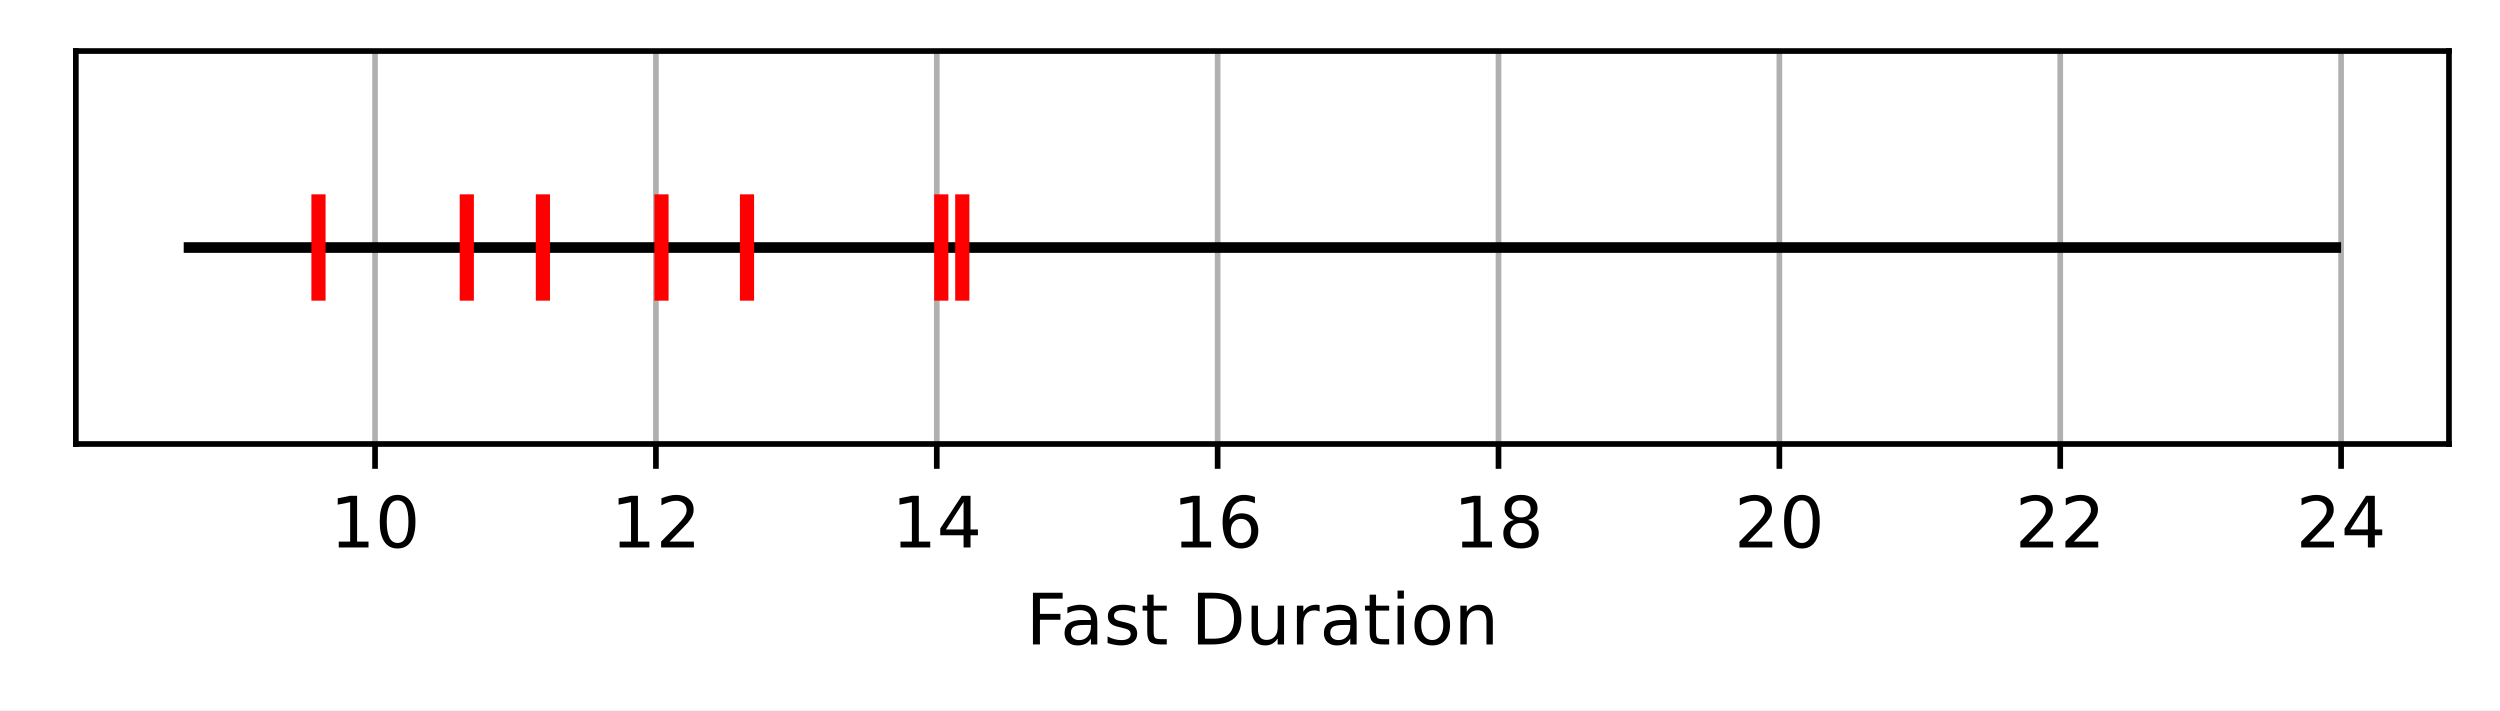
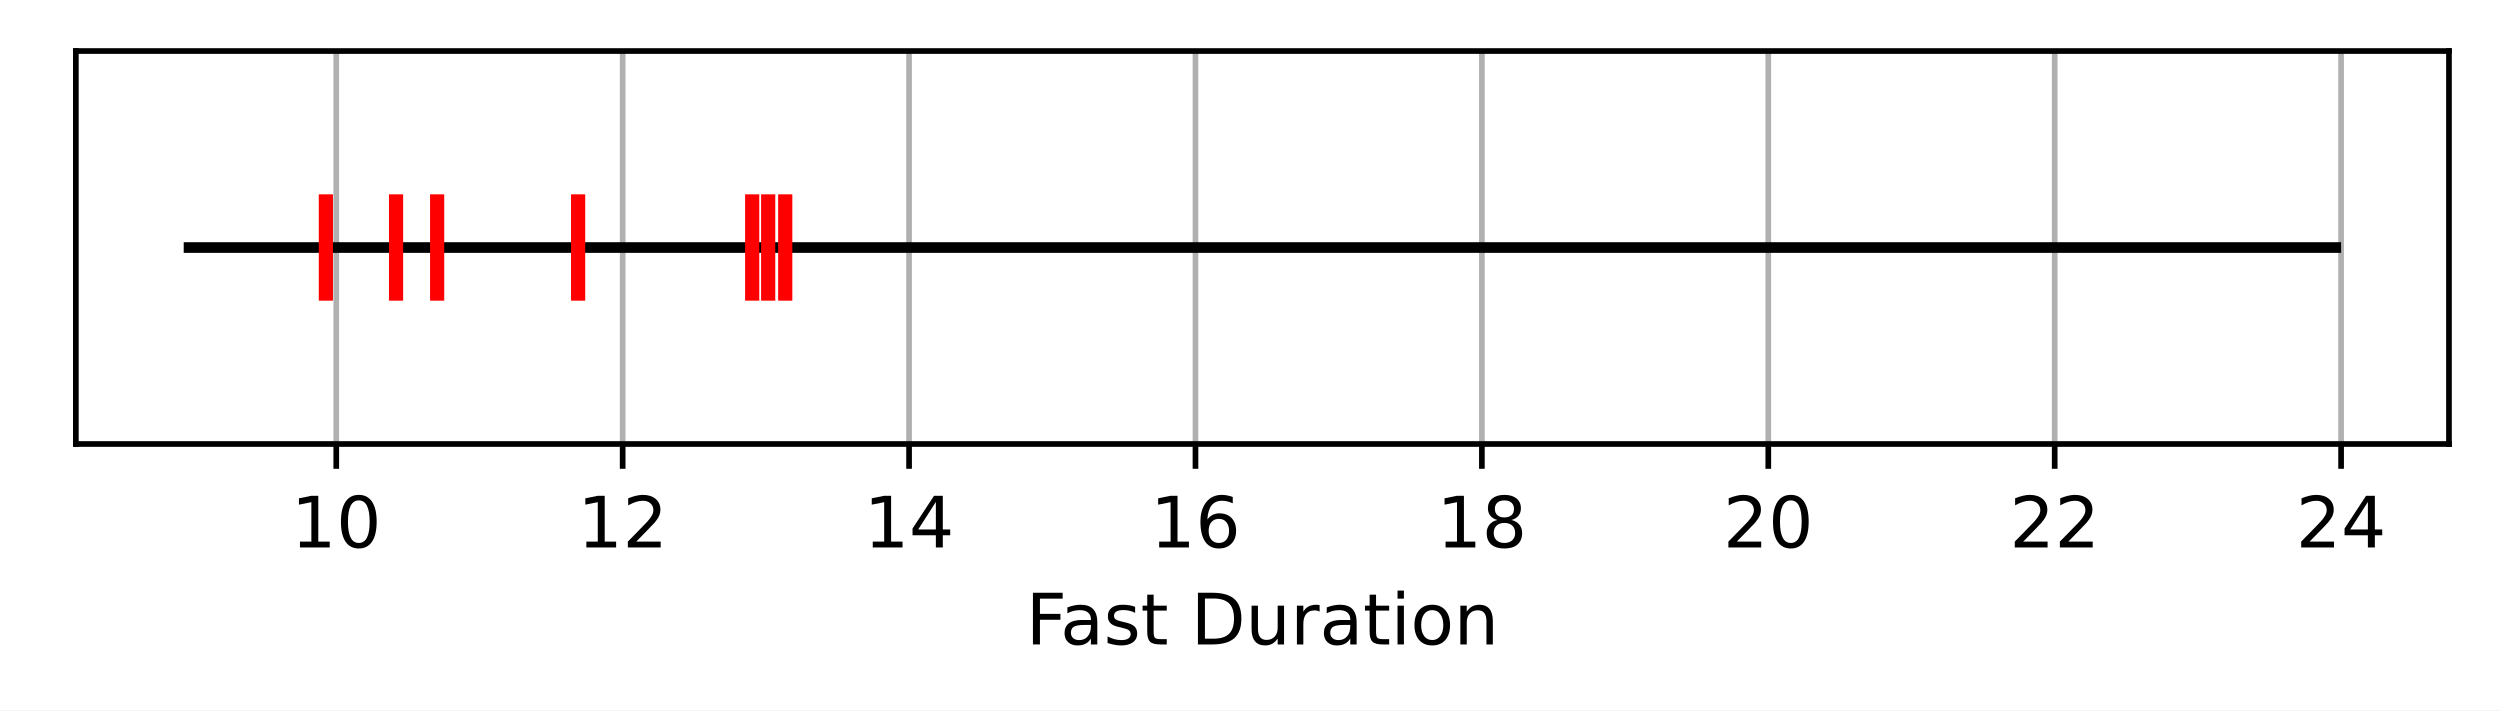
<svg xmlns="http://www.w3.org/2000/svg" xmlns:xlink="http://www.w3.org/1999/xlink" width="352.7pt" height="100.196pt" viewBox="0 0 352.7 100.196" version="1.1">
  <defs>
    <style type="text/css">*{stroke-linejoin: round; stroke-linecap: butt}</style>
  </defs>
  <g id="figure_1">
    <g id="patch_1">
      <path d="M 0 100.196  L 352.7 100.196  L 352.7 0  L 0 0  z " style="fill: #ffffff" />
    </g>
    <g id="axes_1">
      <g id="patch_2">
        <path d="M 10.7 62.64  L 345.5 62.64  L 345.5 7.2  L 10.7 7.2  z " style="fill: #ffffff" />
      </g>
      <g id="matplotlib.axis_1">
        <g id="xtick_1">
          <g id="line2d_1">
-             <path d="M 52.912 62.64  L 52.912 7.2  " clip-path="url(#p27a60684cc)" style="fill: none; stroke: #b0b0b0; stroke-width: 0.8; stroke-linecap: square" />
+             <path d="M 47.439 62.64  L 47.439 7.2  " clip-path="url(#p6f5e0edcab)" style="fill: none; stroke: #b0b0b0; stroke-width: 0.8; stroke-linecap: square" />
          </g>
          <g id="line2d_2">
            <defs>
-               <path id="mcc1b2cc3ab" d="M 0 0  L 0 3.5  " style="stroke: #000000; stroke-width: 0.8" />
+               <path id="mf87d566262" d="M 0 0  L 0 3.5  " style="stroke: #000000; stroke-width: 0.8" />
            </defs>
            <g>
-               <use xlink:href="#mcc1b2cc3ab" x="52.912" y="62.64" style="stroke: #000000; stroke-width: 0.8" />
+               <use xlink:href="#mf87d566262" x="47.439" y="62.64" style="stroke: #000000; stroke-width: 0.8" />
            </g>
          </g>
          <g id="text_1">
-             <g transform="translate(46.54969 77.23844)scale(0.1 -0.1)">
+             <g transform="translate(41.07694 77.23844)scale(0.1 -0.1)">
              <defs>
                <path id="DejaVuSans-31" d="M 794 531  L 1825 531  L 1825 4091  L 703 3866  L 703 4441  L 1819 4666  L 2450 4666  L 2450 531  L 3481 531  L 3481 0  L 794 0  L 794 531  z " transform="scale(0.015625)" />
                <path id="DejaVuSans-30" d="M 2034 4250  Q 1547 4250 1301 3770  Q 1056 3291 1056 2328  Q 1056 1369 1301 889  Q 1547 409 2034 409  Q 2525 409 2770 889  Q 3016 1369 3016 2328  Q 3016 3291 2770 3770  Q 2525 4250 2034 4250  z M 2034 4750  Q 2819 4750 3233 4129  Q 3647 3509 3647 2328  Q 3647 1150 3233 529  Q 2819 -91 2034 -91  Q 1250 -91 836 529  Q 422 1150 422 2328  Q 422 3509 836 4129  Q 1250 4750 2034 4750  z " transform="scale(0.015625)" />
              </defs>
              <use xlink:href="#DejaVuSans-31" />
              <use xlink:href="#DejaVuSans-30" x="63.623" />
            </g>
          </g>
        </g>
        <g id="xtick_2">
          <g id="line2d_3">
-             <path d="M 92.536 62.64  L 92.536 7.2  " clip-path="url(#p27a60684cc)" style="fill: none; stroke: #b0b0b0; stroke-width: 0.8; stroke-linecap: square" />
+             <path d="M 87.845 62.64  L 87.845 7.2  " clip-path="url(#p6f5e0edcab)" style="fill: none; stroke: #b0b0b0; stroke-width: 0.8; stroke-linecap: square" />
          </g>
          <g id="line2d_4">
            <g>
-               <use xlink:href="#mcc1b2cc3ab" x="92.536" y="62.64" style="stroke: #000000; stroke-width: 0.8" />
+               <use xlink:href="#mf87d566262" x="87.845" y="62.64" style="stroke: #000000; stroke-width: 0.8" />
            </g>
          </g>
          <g id="text_2">
-             <g transform="translate(86.17392 77.23844)scale(0.1 -0.1)">
+             <g transform="translate(81.483 77.23844)scale(0.1 -0.1)">
              <defs>
                <path id="DejaVuSans-32" d="M 1228 531  L 3431 531  L 3431 0  L 469 0  L 469 531  Q 828 903 1448 1529  Q 2069 2156 2228 2338  Q 2531 2678 2651 2914  Q 2772 3150 2772 3378  Q 2772 3750 2511 3984  Q 2250 4219 1831 4219  Q 1534 4219 1204 4116  Q 875 4013 500 3803  L 500 4441  Q 881 4594 1212 4672  Q 1544 4750 1819 4750  Q 2544 4750 2975 4387  Q 3406 4025 3406 3419  Q 3406 3131 3298 2873  Q 3191 2616 2906 2266  Q 2828 2175 2409 1742  Q 1991 1309 1228 531  z " transform="scale(0.015625)" />
              </defs>
              <use xlink:href="#DejaVuSans-31" />
              <use xlink:href="#DejaVuSans-32" x="63.623" />
            </g>
          </g>
        </g>
        <g id="xtick_3">
          <g id="line2d_5">
-             <path d="M 132.161 62.64  L 132.161 7.2  " clip-path="url(#p27a60684cc)" style="fill: none; stroke: #b0b0b0; stroke-width: 0.8; stroke-linecap: square" />
+             <path d="M 128.252 62.64  L 128.252 7.2  " clip-path="url(#p6f5e0edcab)" style="fill: none; stroke: #b0b0b0; stroke-width: 0.8; stroke-linecap: square" />
          </g>
          <g id="line2d_6">
            <g>
-               <use xlink:href="#mcc1b2cc3ab" x="132.161" y="62.64" style="stroke: #000000; stroke-width: 0.8" />
+               <use xlink:href="#mf87d566262" x="128.252" y="62.64" style="stroke: #000000; stroke-width: 0.8" />
            </g>
          </g>
          <g id="text_3">
-             <g transform="translate(125.7982 77.23844)scale(0.1 -0.1)">
+             <g transform="translate(121.889 77.23844)scale(0.1 -0.1)">
              <defs>
                <path id="DejaVuSans-34" d="M 2419 4116  L 825 1625  L 2419 1625  L 2419 4116  z M 2253 4666  L 3047 4666  L 3047 1625  L 3713 1625  L 3713 1100  L 3047 1100  L 3047 0  L 2419 0  L 2419 1100  L 313 1100  L 313 1709  L 2253 4666  z " transform="scale(0.015625)" />
              </defs>
              <use xlink:href="#DejaVuSans-31" />
              <use xlink:href="#DejaVuSans-34" x="63.623" />
            </g>
          </g>
        </g>
        <g id="xtick_4">
          <g id="line2d_7">
-             <path d="M 171.785 62.64  L 171.785 7.2  " clip-path="url(#p27a60684cc)" style="fill: none; stroke: #b0b0b0; stroke-width: 0.8; stroke-linecap: square" />
+             <path d="M 168.658 62.64  L 168.658 7.2  " clip-path="url(#p6f5e0edcab)" style="fill: none; stroke: #b0b0b0; stroke-width: 0.8; stroke-linecap: square" />
          </g>
          <g id="line2d_8">
            <g>
-               <use xlink:href="#mcc1b2cc3ab" x="171.785" y="62.64" style="stroke: #000000; stroke-width: 0.8" />
+               <use xlink:href="#mf87d566262" x="168.658" y="62.64" style="stroke: #000000; stroke-width: 0.8" />
            </g>
          </g>
          <g id="text_4">
-             <g transform="translate(165.4224 77.23844)scale(0.1 -0.1)">
+             <g transform="translate(162.2951 77.23844)scale(0.1 -0.1)">
              <defs>
                <path id="DejaVuSans-36" d="M 2113 2584  Q 1688 2584 1439 2293  Q 1191 2003 1191 1497  Q 1191 994 1439 701  Q 1688 409 2113 409  Q 2538 409 2786 701  Q 3034 994 3034 1497  Q 3034 2003 2786 2293  Q 2538 2584 2113 2584  z M 3366 4563  L 3366 3988  Q 3128 4100 2886 4159  Q 2644 4219 2406 4219  Q 1781 4219 1451 3797  Q 1122 3375 1075 2522  Q 1259 2794 1537 2939  Q 1816 3084 2150 3084  Q 2853 3084 3261 2657  Q 3669 2231 3669 1497  Q 3669 778 3244 343  Q 2819 -91 2113 -91  Q 1303 -91 875 529  Q 447 1150 447 2328  Q 447 3434 972 4092  Q 1497 4750 2381 4750  Q 2619 4750 2861 4703  Q 3103 4656 3366 4563  z " transform="scale(0.015625)" />
              </defs>
              <use xlink:href="#DejaVuSans-31" />
              <use xlink:href="#DejaVuSans-36" x="63.623" />
            </g>
          </g>
        </g>
        <g id="xtick_5">
          <g id="line2d_9">
-             <path d="M 211.409 62.64  L 211.409 7.2  " clip-path="url(#p27a60684cc)" style="fill: none; stroke: #b0b0b0; stroke-width: 0.8; stroke-linecap: square" />
+             <path d="M 209.064 62.64  L 209.064 7.2  " clip-path="url(#p6f5e0edcab)" style="fill: none; stroke: #b0b0b0; stroke-width: 0.8; stroke-linecap: square" />
          </g>
          <g id="line2d_10">
            <g>
-               <use xlink:href="#mcc1b2cc3ab" x="211.409" y="62.64" style="stroke: #000000; stroke-width: 0.8" />
+               <use xlink:href="#mf87d566262" x="209.064" y="62.64" style="stroke: #000000; stroke-width: 0.8" />
            </g>
          </g>
          <g id="text_5">
-             <g transform="translate(205.0466 77.23844)scale(0.1 -0.1)">
+             <g transform="translate(202.7012 77.23844)scale(0.1 -0.1)">
              <defs>
                <path id="DejaVuSans-38" d="M 2034 2216  Q 1584 2216 1326 1975  Q 1069 1734 1069 1313  Q 1069 891 1326 650  Q 1584 409 2034 409  Q 2484 409 2743 651  Q 3003 894 3003 1313  Q 3003 1734 2745 1975  Q 2488 2216 2034 2216  z M 1403 2484  Q 997 2584 770 2862  Q 544 3141 544 3541  Q 544 4100 942 4425  Q 1341 4750 2034 4750  Q 2731 4750 3128 4425  Q 3525 4100 3525 3541  Q 3525 3141 3298 2862  Q 3072 2584 2669 2484  Q 3125 2378 3379 2068  Q 3634 1759 3634 1313  Q 3634 634 3220 271  Q 2806 -91 2034 -91  Q 1263 -91 848 271  Q 434 634 434 1313  Q 434 1759 690 2068  Q 947 2378 1403 2484  z M 1172 3481  Q 1172 3119 1398 2916  Q 1625 2713 2034 2713  Q 2441 2713 2670 2916  Q 2900 3119 2900 3481  Q 2900 3844 2670 4047  Q 2441 4250 2034 4250  Q 1625 4250 1398 4047  Q 1172 3844 1172 3481  z " transform="scale(0.015625)" />
              </defs>
              <use xlink:href="#DejaVuSans-31" />
              <use xlink:href="#DejaVuSans-38" x="63.623" />
            </g>
          </g>
        </g>
        <g id="xtick_6">
          <g id="line2d_11">
-             <path d="M 251.033 62.64  L 251.033 7.2  " clip-path="url(#p27a60684cc)" style="fill: none; stroke: #b0b0b0; stroke-width: 0.8; stroke-linecap: square" />
+             <path d="M 249.47 62.64  L 249.47 7.2  " clip-path="url(#p6f5e0edcab)" style="fill: none; stroke: #b0b0b0; stroke-width: 0.8; stroke-linecap: square" />
          </g>
          <g id="line2d_12">
            <g>
-               <use xlink:href="#mcc1b2cc3ab" x="251.033" y="62.64" style="stroke: #000000; stroke-width: 0.8" />
+               <use xlink:href="#mf87d566262" x="249.47" y="62.64" style="stroke: #000000; stroke-width: 0.8" />
            </g>
          </g>
          <g id="text_6">
-             <g transform="translate(244.6709 77.23844)scale(0.1 -0.1)">
+             <g transform="translate(243.1072 77.23844)scale(0.1 -0.1)">
              <use xlink:href="#DejaVuSans-32" />
              <use xlink:href="#DejaVuSans-30" x="63.623" />
            </g>
          </g>
        </g>
        <g id="xtick_7">
          <g id="line2d_13">
-             <path d="M 290.658 62.64  L 290.658 7.2  " clip-path="url(#p27a60684cc)" style="fill: none; stroke: #b0b0b0; stroke-width: 0.8; stroke-linecap: square" />
+             <path d="M 289.876 62.64  L 289.876 7.2  " clip-path="url(#p6f5e0edcab)" style="fill: none; stroke: #b0b0b0; stroke-width: 0.8; stroke-linecap: square" />
          </g>
          <g id="line2d_14">
            <g>
-               <use xlink:href="#mcc1b2cc3ab" x="290.658" y="62.64" style="stroke: #000000; stroke-width: 0.8" />
+               <use xlink:href="#mf87d566262" x="289.876" y="62.64" style="stroke: #000000; stroke-width: 0.8" />
            </g>
          </g>
          <g id="text_7">
-             <g transform="translate(284.2951 77.23844)scale(0.1 -0.1)">
+             <g transform="translate(283.5133 77.23844)scale(0.1 -0.1)">
              <use xlink:href="#DejaVuSans-32" />
              <use xlink:href="#DejaVuSans-32" x="63.623" />
            </g>
          </g>
        </g>
        <g id="xtick_8">
          <g id="line2d_15">
-             <path d="M 330.282 62.64  L 330.282 7.2  " clip-path="url(#p27a60684cc)" style="fill: none; stroke: #b0b0b0; stroke-width: 0.8; stroke-linecap: square" />
+             <path d="M 330.282 62.64  L 330.282 7.2  " clip-path="url(#p6f5e0edcab)" style="fill: none; stroke: #b0b0b0; stroke-width: 0.8; stroke-linecap: square" />
          </g>
          <g id="line2d_16">
            <g>
-               <use xlink:href="#mcc1b2cc3ab" x="330.282" y="62.64" style="stroke: #000000; stroke-width: 0.8" />
+               <use xlink:href="#mf87d566262" x="330.282" y="62.64" style="stroke: #000000; stroke-width: 0.8" />
            </g>
          </g>
          <g id="text_8">
            <g transform="translate(323.9193 77.23844)scale(0.1 -0.1)">
              <use xlink:href="#DejaVuSans-32" />
              <use xlink:href="#DejaVuSans-34" x="63.623" />
            </g>
          </g>
        </g>
        <g id="text_9">
          <g transform="translate(144.7469 90.91656)scale(0.1 -0.1)">
            <defs>
              <path id="DejaVuSans-46" d="M 628 4666  L 3309 4666  L 3309 4134  L 1259 4134  L 1259 2759  L 3109 2759  L 3109 2228  L 1259 2228  L 1259 0  L 628 0  L 628 4666  z " transform="scale(0.015625)" />
              <path id="DejaVuSans-61" d="M 2194 1759  Q 1497 1759 1228 1600  Q 959 1441 959 1056  Q 959 750 1161 570  Q 1363 391 1709 391  Q 2188 391 2477 730  Q 2766 1069 2766 1631  L 2766 1759  L 2194 1759  z M 3341 1997  L 3341 0  L 2766 0  L 2766 531  Q 2569 213 2275 61  Q 1981 -91 1556 -91  Q 1019 -91 701 211  Q 384 513 384 1019  Q 384 1609 779 1909  Q 1175 2209 1959 2209  L 2766 2209  L 2766 2266  Q 2766 2663 2505 2880  Q 2244 3097 1772 3097  Q 1472 3097 1187 3025  Q 903 2953 641 2809  L 641 3341  Q 956 3463 1253 3523  Q 1550 3584 1831 3584  Q 2591 3584 2966 3190  Q 3341 2797 3341 1997  z " transform="scale(0.015625)" />
              <path id="DejaVuSans-73" d="M 2834 3397  L 2834 2853  Q 2591 2978 2328 3040  Q 2066 3103 1784 3103  Q 1356 3103 1142 2972  Q 928 2841 928 2578  Q 928 2378 1081 2264  Q 1234 2150 1697 2047  L 1894 2003  Q 2506 1872 2764 1633  Q 3022 1394 3022 966  Q 3022 478 2636 193  Q 2250 -91 1575 -91  Q 1294 -91 989 -36  Q 684 19 347 128  L 347 722  Q 666 556 975 473  Q 1284 391 1588 391  Q 1994 391 2212 530  Q 2431 669 2431 922  Q 2431 1156 2273 1281  Q 2116 1406 1581 1522  L 1381 1569  Q 847 1681 609 1914  Q 372 2147 372 2553  Q 372 3047 722 3315  Q 1072 3584 1716 3584  Q 2034 3584 2315 3537  Q 2597 3491 2834 3397  z " transform="scale(0.015625)" />
              <path id="DejaVuSans-74" d="M 1172 4494  L 1172 3500  L 2356 3500  L 2356 3053  L 1172 3053  L 1172 1153  Q 1172 725 1289 603  Q 1406 481 1766 481  L 2356 481  L 2356 0  L 1766 0  Q 1100 0 847 248  Q 594 497 594 1153  L 594 3053  L 172 3053  L 172 3500  L 594 3500  L 594 4494  L 1172 4494  z " transform="scale(0.015625)" />
              <path id="DejaVuSans-20" transform="scale(0.015625)" />
              <path id="DejaVuSans-44" d="M 1259 4147  L 1259 519  L 2022 519  Q 2988 519 3436 956  Q 3884 1394 3884 2338  Q 3884 3275 3436 3711  Q 2988 4147 2022 4147  L 1259 4147  z M 628 4666  L 1925 4666  Q 3281 4666 3915 4102  Q 4550 3538 4550 2338  Q 4550 1131 3912 565  Q 3275 0 1925 0  L 628 0  L 628 4666  z " transform="scale(0.015625)" />
              <path id="DejaVuSans-75" d="M 544 1381  L 544 3500  L 1119 3500  L 1119 1403  Q 1119 906 1312 657  Q 1506 409 1894 409  Q 2359 409 2629 706  Q 2900 1003 2900 1516  L 2900 3500  L 3475 3500  L 3475 0  L 2900 0  L 2900 538  Q 2691 219 2414 64  Q 2138 -91 1772 -91  Q 1169 -91 856 284  Q 544 659 544 1381  z M 1991 3584  L 1991 3584  z " transform="scale(0.015625)" />
              <path id="DejaVuSans-72" d="M 2631 2963  Q 2534 3019 2420 3045  Q 2306 3072 2169 3072  Q 1681 3072 1420 2755  Q 1159 2438 1159 1844  L 1159 0  L 581 0  L 581 3500  L 1159 3500  L 1159 2956  Q 1341 3275 1631 3429  Q 1922 3584 2338 3584  Q 2397 3584 2469 3576  Q 2541 3569 2628 3553  L 2631 2963  z " transform="scale(0.015625)" />
              <path id="DejaVuSans-69" d="M 603 3500  L 1178 3500  L 1178 0  L 603 0  L 603 3500  z M 603 4863  L 1178 4863  L 1178 4134  L 603 4134  L 603 4863  z " transform="scale(0.015625)" />
              <path id="DejaVuSans-6f" d="M 1959 3097  Q 1497 3097 1228 2736  Q 959 2375 959 1747  Q 959 1119 1226 758  Q 1494 397 1959 397  Q 2419 397 2687 759  Q 2956 1122 2956 1747  Q 2956 2369 2687 2733  Q 2419 3097 1959 3097  z M 1959 3584  Q 2709 3584 3137 3096  Q 3566 2609 3566 1747  Q 3566 888 3137 398  Q 2709 -91 1959 -91  Q 1206 -91 779 398  Q 353 888 353 1747  Q 353 2609 779 3096  Q 1206 3584 1959 3584  z " transform="scale(0.015625)" />
              <path id="DejaVuSans-6e" d="M 3513 2113  L 3513 0  L 2938 0  L 2938 2094  Q 2938 2591 2744 2837  Q 2550 3084 2163 3084  Q 1697 3084 1428 2787  Q 1159 2491 1159 1978  L 1159 0  L 581 0  L 581 3500  L 1159 3500  L 1159 2956  Q 1366 3272 1645 3428  Q 1925 3584 2291 3584  Q 2894 3584 3203 3211  Q 3513 2838 3513 2113  z " transform="scale(0.015625)" />
            </defs>
            <use xlink:href="#DejaVuSans-46" />
            <use xlink:href="#DejaVuSans-61" x="48.395" />
            <use xlink:href="#DejaVuSans-73" x="109.674" />
            <use xlink:href="#DejaVuSans-74" x="161.773" />
            <use xlink:href="#DejaVuSans-20" x="200.982" />
            <use xlink:href="#DejaVuSans-44" x="232.77" />
            <use xlink:href="#DejaVuSans-75" x="309.771" />
            <use xlink:href="#DejaVuSans-72" x="373.15" />
            <use xlink:href="#DejaVuSans-61" x="414.264" />
            <use xlink:href="#DejaVuSans-74" x="475.543" />
            <use xlink:href="#DejaVuSans-69" x="514.752" />
            <use xlink:href="#DejaVuSans-6f" x="542.535" />
            <use xlink:href="#DejaVuSans-6e" x="603.717" />
          </g>
        </g>
      </g>
      <g id="LineCollection_1">
-         <path d="M 25.918 34.92  L 330.282 34.92  " clip-path="url(#p27a60684cc)" style="fill: none; stroke: #000000; stroke-width: 1.5" />
+         <path d="M 25.918 34.92  L 330.282 34.92  " clip-path="url(#p6f5e0edcab)" style="fill: none; stroke: #000000; stroke-width: 1.5" />
      </g>
      <g id="line2d_17">
        <defs>
-           <path id="mbca6213e71" d="M 0 7.5  L 0 -7.5  " style="stroke: #ff0000; stroke-width: 2" />
+           <path id="m622939ea73" d="M 0 7.5  L 0 -7.5  " style="stroke: #ff0000; stroke-width: 2" />
        </defs>
-         <g clip-path="url(#p27a60684cc)">
-           <use xlink:href="#mbca6213e71" x="44.932" y="34.92" style="fill: #ff0000; stroke: #ff0000; stroke-width: 2" />
-           <use xlink:href="#mbca6213e71" x="105.387" y="34.92" style="fill: #ff0000; stroke: #ff0000; stroke-width: 2" />
-           <use xlink:href="#mbca6213e71" x="76.593" y="34.92" style="fill: #ff0000; stroke: #ff0000; stroke-width: 2" />
-           <use xlink:href="#mbca6213e71" x="135.76" y="34.92" style="fill: #ff0000; stroke: #ff0000; stroke-width: 2" />
-           <use xlink:href="#mbca6213e71" x="65.856" y="34.92" style="fill: #ff0000; stroke: #ff0000; stroke-width: 2" />
-           <use xlink:href="#mbca6213e71" x="132.799" y="34.92" style="fill: #ff0000; stroke: #ff0000; stroke-width: 2" />
-           <use xlink:href="#mbca6213e71" x="93.323" y="34.92" style="fill: #ff0000; stroke: #ff0000; stroke-width: 2" />
+         <g clip-path="url(#p6f5e0edcab)">
+           <use xlink:href="#m622939ea73" x="110.782" y="34.92" style="fill: #ff0000; stroke: #ff0000; stroke-width: 2" />
+           <use xlink:href="#m622939ea73" x="81.56" y="34.92" style="fill: #ff0000; stroke: #ff0000; stroke-width: 2" />
+           <use xlink:href="#m622939ea73" x="45.975" y="34.92" style="fill: #ff0000; stroke: #ff0000; stroke-width: 2" />
+           <use xlink:href="#m622939ea73" x="106.118" y="34.92" style="fill: #ff0000; stroke: #ff0000; stroke-width: 2" />
+           <use xlink:href="#m622939ea73" x="108.374" y="34.92" style="fill: #ff0000; stroke: #ff0000; stroke-width: 2" />
+           <use xlink:href="#m622939ea73" x="61.671" y="34.92" style="fill: #ff0000; stroke: #ff0000; stroke-width: 2" />
+           <use xlink:href="#m622939ea73" x="55.874" y="34.92" style="fill: #ff0000; stroke: #ff0000; stroke-width: 2" />
        </g>
      </g>
      <g id="patch_3">
        <path d="M 10.7 62.64  L 10.7 7.2  " style="fill: none; stroke: #000000; stroke-width: 0.8; stroke-linejoin: miter; stroke-linecap: square" />
      </g>
      <g id="patch_4">
        <path d="M 345.5 62.64  L 345.5 7.2  " style="fill: none; stroke: #000000; stroke-width: 0.8; stroke-linejoin: miter; stroke-linecap: square" />
      </g>
      <g id="patch_5">
        <path d="M 10.7 62.64  L 345.5 62.64  " style="fill: none; stroke: #000000; stroke-width: 0.8; stroke-linejoin: miter; stroke-linecap: square" />
      </g>
      <g id="patch_6">
        <path d="M 10.7 7.2  L 345.5 7.2  " style="fill: none; stroke: #000000; stroke-width: 0.8; stroke-linejoin: miter; stroke-linecap: square" />
      </g>
    </g>
  </g>
  <defs>
-     <clipPath id="p27a60684cc">
+     <clipPath id="p6f5e0edcab">
      <rect x="10.7" y="7.2" width="334.8" height="55.44" />
    </clipPath>
  </defs>
</svg>
